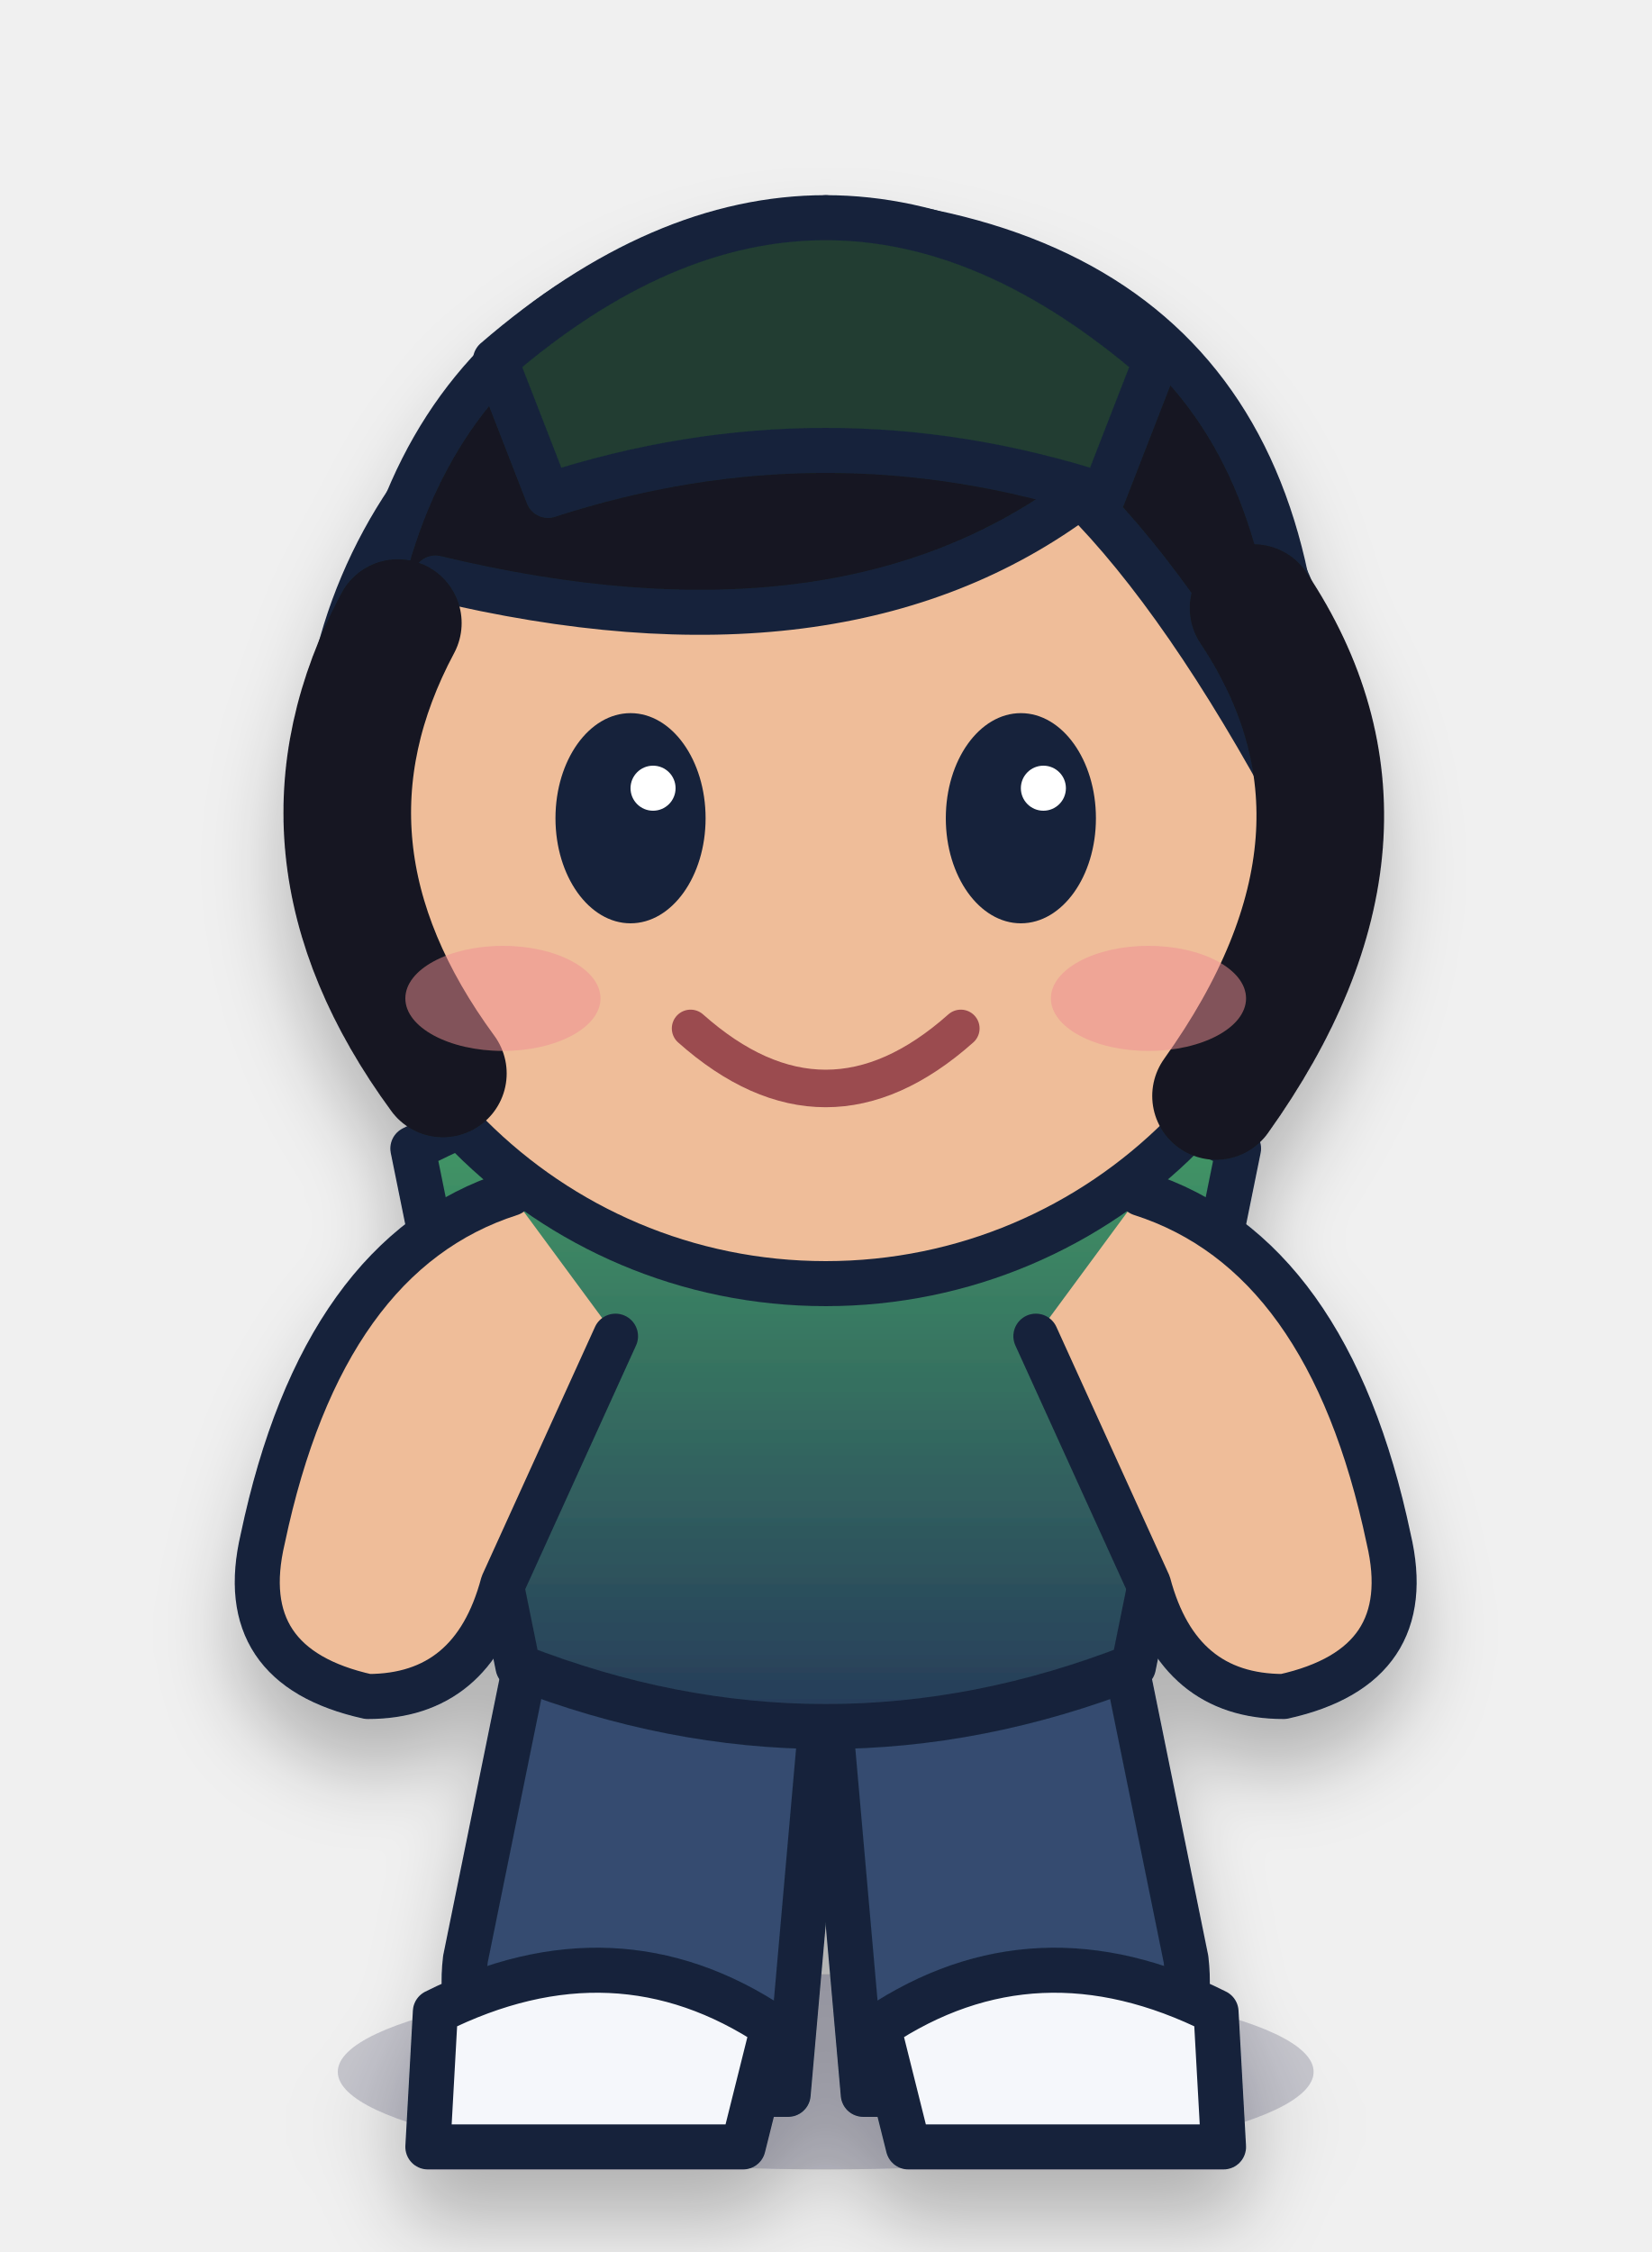
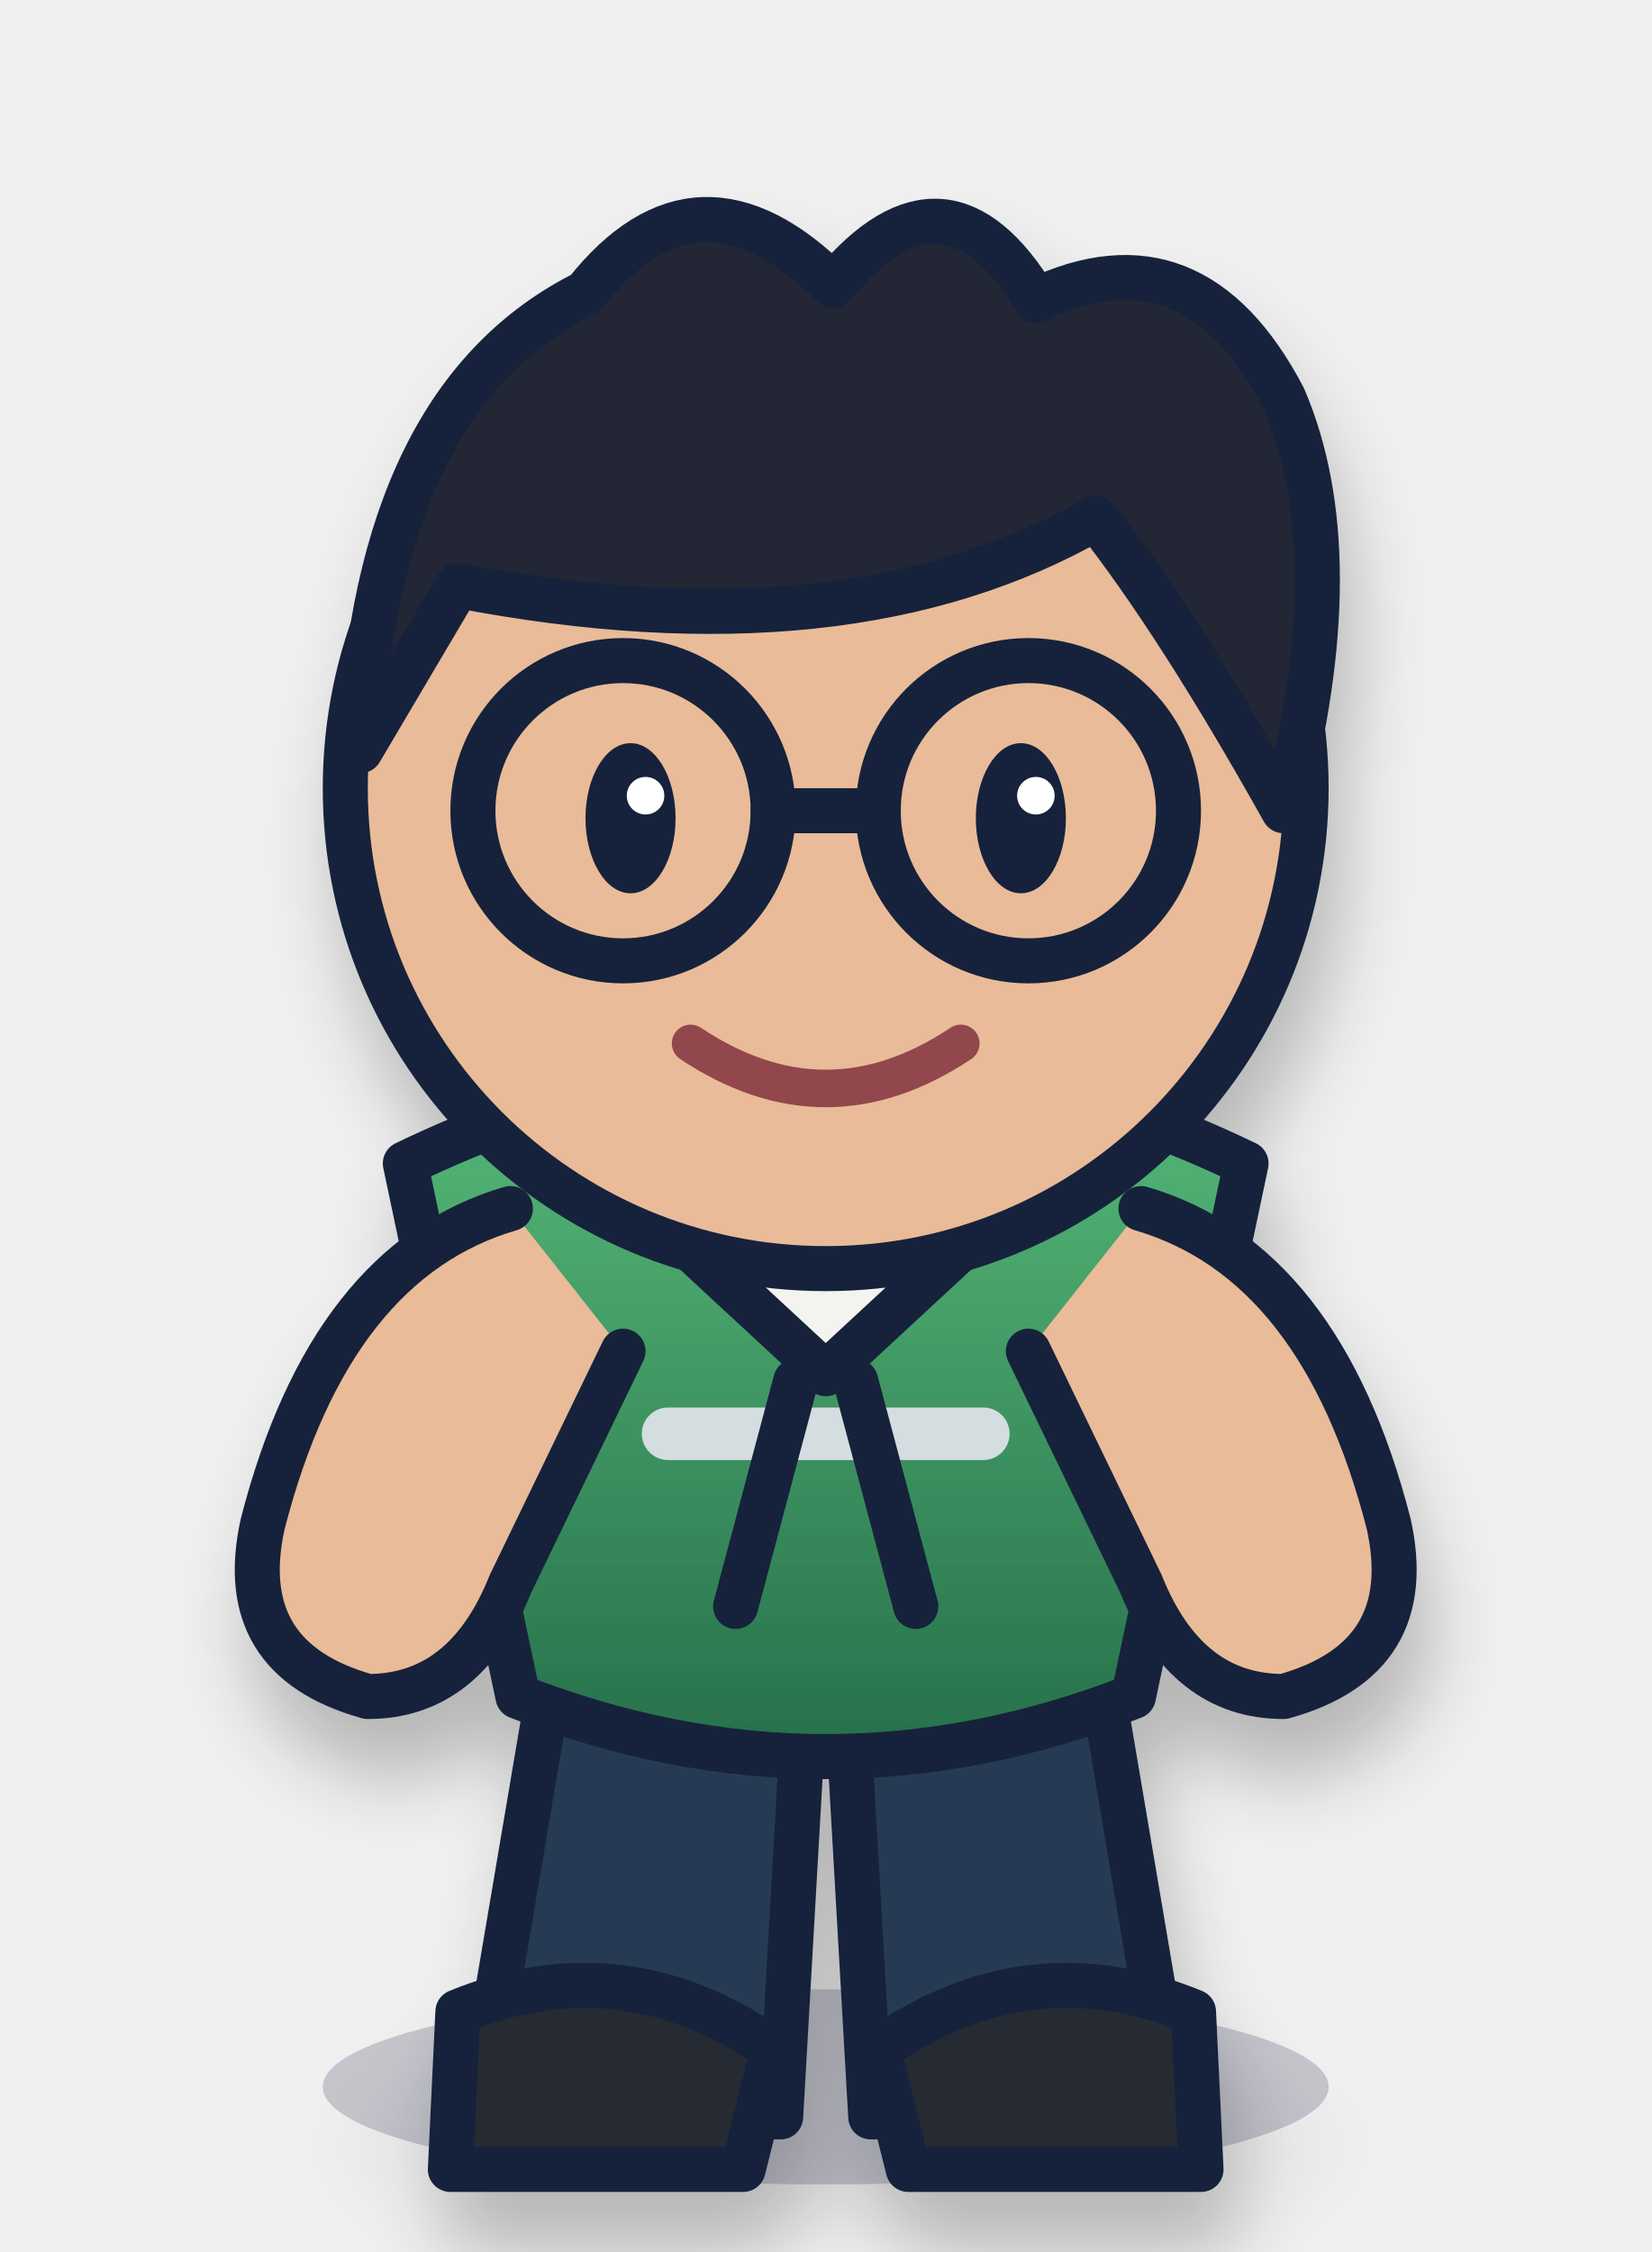
<svg xmlns="http://www.w3.org/2000/svg" width="220" height="300" viewBox="0 0 220 300">
  <defs>
    <filter id="s">
-       <feDropShadow dx="0" dy="7" stdDeviation="5" flood-opacity=".25" />
+       <feDropShadow dy="8" stdDeviation="5" flood-opacity=".24" />
    </filter>
    <linearGradient id="j" x2="0" y2="1">
-       <stop stop-color="#45a568" />
-       <stop offset="1" stop-color="#263a59" />
+       <stop stop-color="#57ba79" />
+       <stop offset="1" stop-color="#26704b" />
    </linearGradient>
  </defs>
-   <g filter="url(#s)" stroke="#17243b" stroke-width="6" stroke-linejoin="round" stroke-linecap="round">
-     <ellipse cx="110" cy="276" rx="65" ry="13" fill="#0c1830" opacity=".18" stroke="none" />
-     <path d="M74 202 L62 261 Q60 278 81 279 L105 279 L111 211Z" fill="#344b70" />
-     <path d="M146 202 L158 261 Q160 278 139 279 L115 279 L109 211Z" fill="#344b70" />
-     <path d="M58 268 Q82 256 103 270 L99 286 L57 286Z" fill="#f5f7fb" />
-     <path d="M162 268 Q138 256 117 270 L121 286 L163 286Z" fill="#f5f7fb" />
-     <path d="M55 153 Q110 125 165 153 L151 222 Q110 238 69 222Z" fill="url(#j)" />
-     <path d="M68 159 Q43 167 35 205 Q31 222 49 226 Q63 226 67 211 L82 178" fill="#efbd99" />
-     <path d="M152 159 Q177 167 185 205 Q189 222 171 226 Q157 226 153 211 L138 178" fill="#efbd99" />
-     <circle cx="110" cy="104" r="67" fill="#efbd99" />
-     <path d="M48 105 Q47 37 110 29 Q178 34 173 108 Q158 80 144 66 Q112 90 58 77Z" fill="#151820" />
-     <path d="M53 83 Q37 113 59 143" fill="none" stroke="#151820" stroke-width="17" />
-     <path d="M167 81 Q187 111 162 146" fill="none" stroke="#151820" stroke-width="17" />
-     <ellipse cx="84" cy="109" rx="10" ry="14" fill="#17243b" stroke="none" />
-     <ellipse cx="136" cy="109" rx="10" ry="14" fill="#17243b" stroke="none" />
-     <circle cx="87" cy="105" r="3" fill="white" stroke="none" />
-     <circle cx="139" cy="105" r="3" fill="white" stroke="none" />
-     <path d="M92 137 Q110 153 128 137" fill="none" stroke="#9b4b50" stroke-width="5" />
-     <ellipse cx="67" cy="133" rx="13" ry="7" fill="#ef8d93" opacity=".5" stroke="none" />
-     <ellipse cx="153" cy="133" rx="13" ry="7" fill="#ef8d93" opacity=".5" stroke="none" />
-     <path d="M66 48 Q110 10 154 48 L147 66 Q110 54 73 66Z" fill="#203d31" />
+   <g filter="url(#s)" stroke="#15233a" stroke-width="6" stroke-linejoin="round" stroke-linecap="round">
+     <ellipse cx="110" cy="278" rx="67" ry="13" fill="#07111f" opacity=".18" stroke="none" />
+     <path d="M76 208 L66 267 Q65 281 83 282 H104 L108 212Z" fill="#263a53" />
+     <path d="M144 208 L154 267 Q155 281 137 282 H116 L112 212Z" fill="#263a53" />
+     <path d="M61 268 Q83 259 103 273 L99 289 H60Z" fill="#252b32" />
+     <path d="M159 268 Q137 259 117 273 L121 289 H160Z" fill="#252b32" />
+     <path d="M54 155 Q110 128 166 155 L151 226 Q110 242 69 226Z" fill="url(#j)" />
+     <path d="M83 158 L110 183 L137 158" fill="#f3f4ef" />
+     <path d="M68 161 Q44 168 35 203 Q31 221 49 226 Q62 226 68 211 L83 180" fill="#e9bb99" />
+     <path d="M152 161 Q176 168 185 203 Q189 221 171 226 Q158 226 152 211 L137 180" fill="#e9bb99" />
+     <circle cx="110" cy="105" r="64" fill="#e9bb99" />
+     <path d="M48 100 Q50 53 78 39 Q93 20 111 38 Q126 20 138 40 Q159 30 171 53 Q180 74 171 108 Q157 83 146 69 Q113 88 61 78Z" fill="#202736" />
+     <circle cx="83" cy="108" r="20" fill="none" />
+     <circle cx="137" cy="108" r="20" fill="none" />
+     <path d="M103 108 H117" />
+     <ellipse cx="84" cy="109" rx="6" ry="10" fill="#15233a" stroke="none" />
+     <ellipse cx="136" cy="109" rx="6" ry="10" fill="#15233a" stroke="none" />
+     <circle cx="86" cy="106" r="2.5" fill="white" stroke="none" />
+     <circle cx="138" cy="106" r="2.5" fill="white" stroke="none" />
+     <path d="M92 139 Q110 151 128 139" fill="none" stroke="#91474c" stroke-width="5" />
+     <path d="M89 191 H131" stroke="#d4dddf" stroke-width="7" />
+     <path d="M106 184 L98 214" />
+     <path d="M114 184 L122 214" />
  </g>
</svg>
